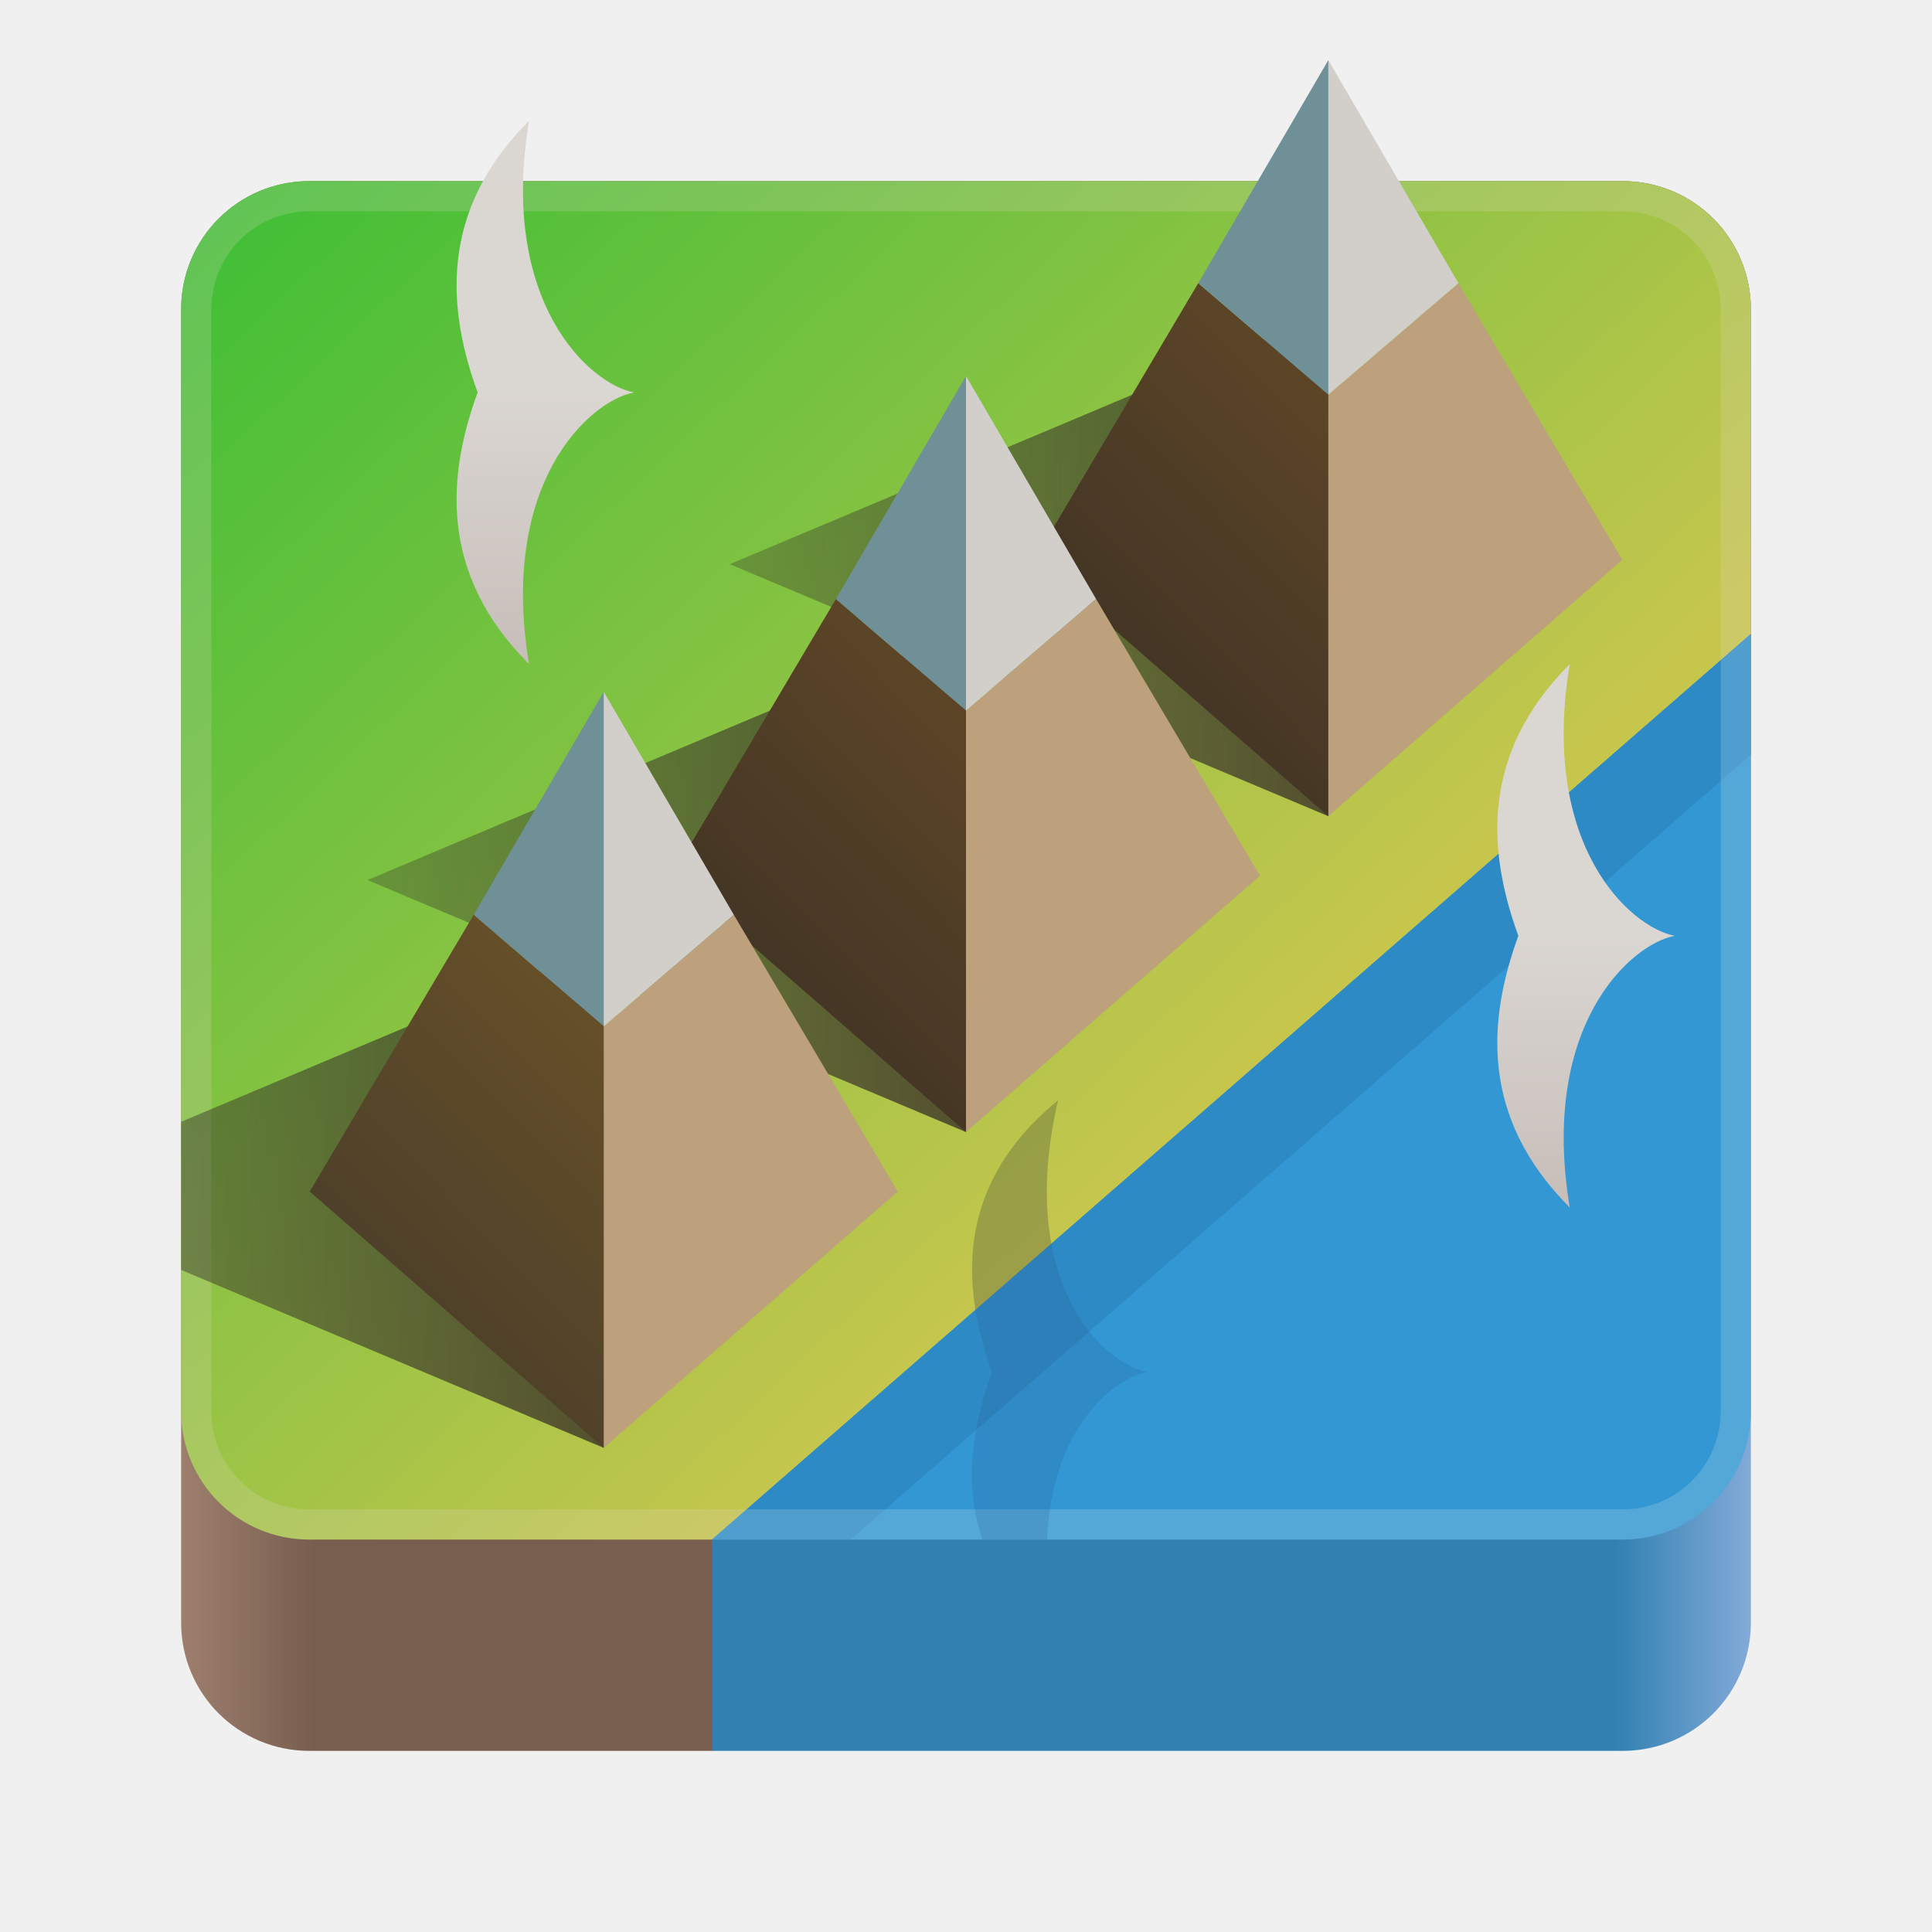
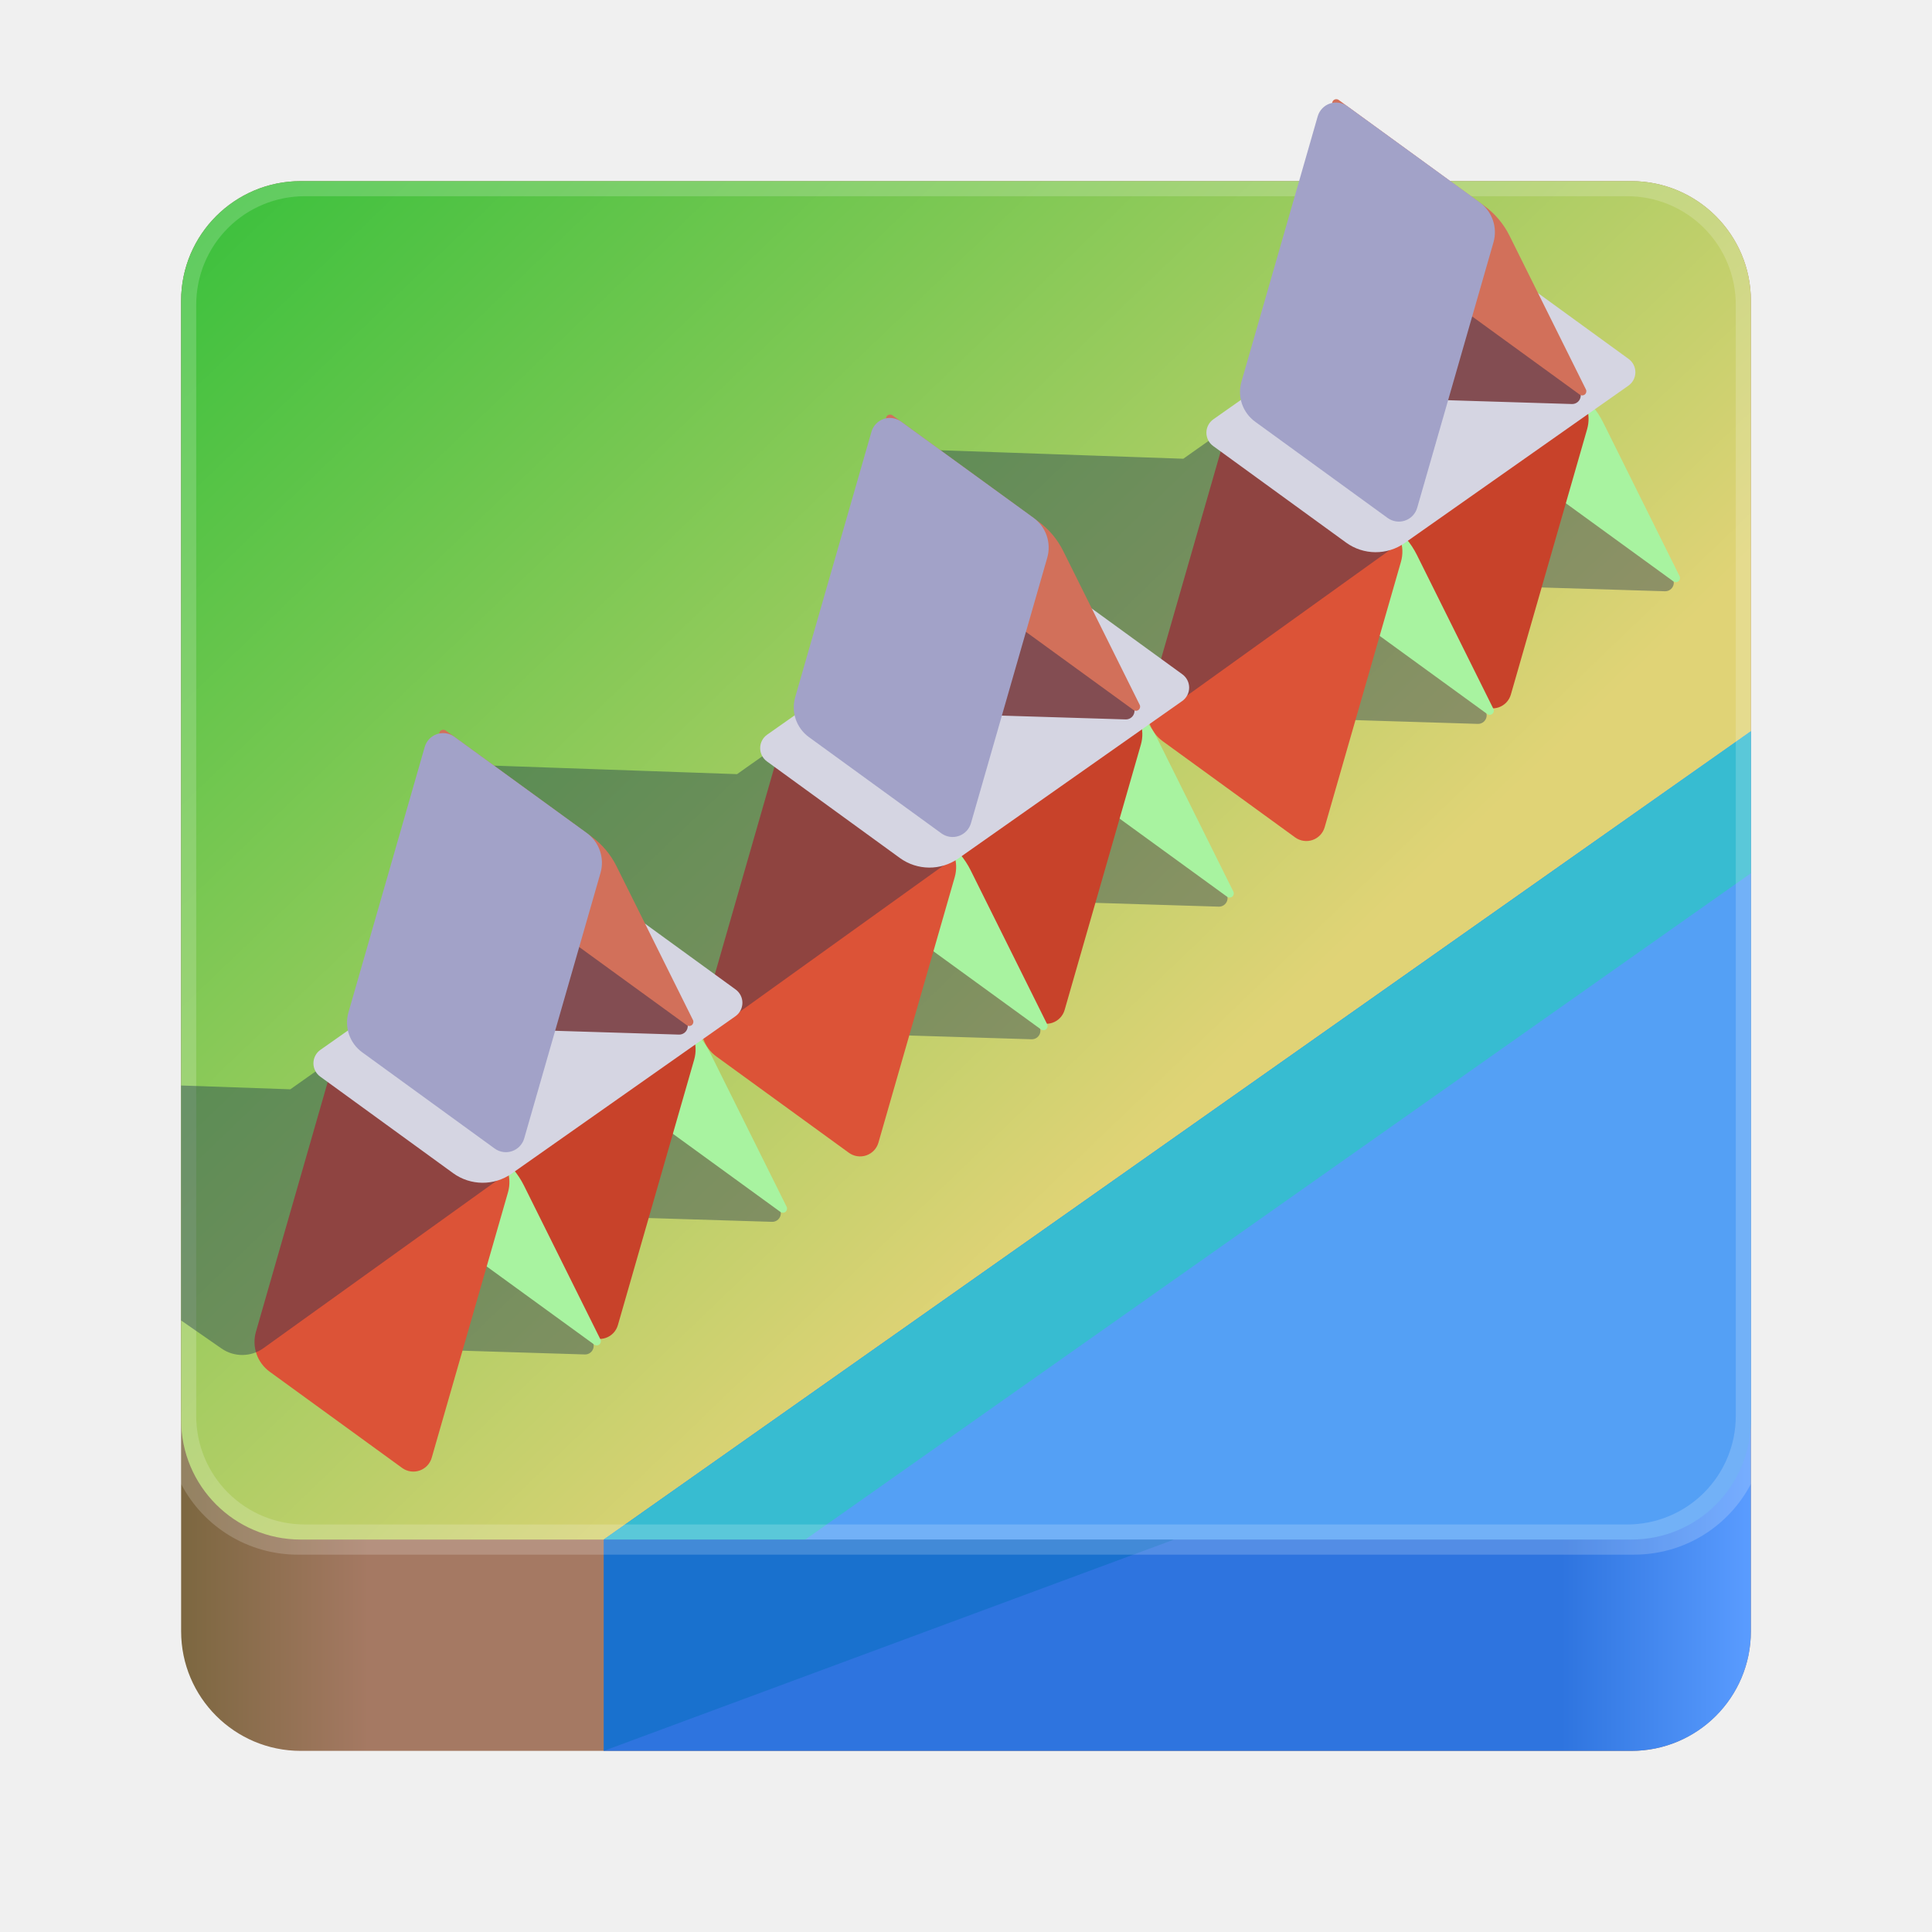
<svg xmlns="http://www.w3.org/2000/svg" xmlns:xlink="http://www.w3.org/1999/xlink" xml:space="preserve" viewBox="0 0 256 256">
  <defs>
-     <linearGradient id="a">
-       <stop style="stop-color:#9e7f6e;stop-opacity:1" offset="0" />
-       <stop style="stop-color:#785e4f;stop-opacity:1" offset=".085" />
+     <linearGradient id="c">
+       <stop style="stop-color:#7c6740;stop-opacity:1" offset="0" />
+       <stop style="stop-color:#a57963;stop-opacity:1" offset="1" />
    </linearGradient>
    <linearGradient id="b">
-       <stop style="stop-color:#3081b2;stop-opacity:1" offset=".885" />
-       <stop style="stop-color:#83aad8;stop-opacity:1" offset="1" />
+       <stop style="stop-color:#2e74df;stop-opacity:1" offset="0" />
+       <stop style="stop-color:#5a9cff;stop-opacity:1" offset="1" />
    </linearGradient>
-     <linearGradient id="e">
-       <stop style="stop-color:#4e4029;stop-opacity:1" offset="0" />
-       <stop style="stop-color:#654f29;stop-opacity:1" offset="1" />
+     <linearGradient id="a">
+       <stop style="stop-color:#3ec13e;stop-opacity:1" offset="0" />
+       <stop style="stop-color:#e0d376;stop-opacity:1" offset="1" />
    </linearGradient>
-     <linearGradient id="f">
-       <stop style="stop-color:#40bf36;stop-opacity:1" offset="0" />
-       <stop style="stop-color:#c6c64d;stop-opacity:1" offset="1" />
-     </linearGradient>
-     <linearGradient id="c">
-       <stop style="stop-color:#36302a;stop-opacity:.31" offset="0" />
-       <stop style="stop-color:#383028;stop-opacity:.784" offset="1" />
-     </linearGradient>
-     <linearGradient id="d">
-       <stop style="stop-color:#433525;stop-opacity:1" offset="0" />
-       <stop style="stop-color:#5c4527;stop-opacity:1" offset="1" />
-     </linearGradient>
-     <linearGradient id="g">
-       <stop style="stop-color:#dad6d2;stop-opacity:1" offset="0" />
-       <stop style="stop-color:#c5bbb6;stop-opacity:1" offset="1" />
-     </linearGradient>
-     <linearGradient xlink:href="#a" id="h" gradientUnits="userSpaceOnUse" gradientTransform="translate(532)" x1="467" y1="128" x2="675" y2="128" />
-     <linearGradient xlink:href="#b" id="j" gradientUnits="userSpaceOnUse" gradientTransform="translate(532)" x1="519" y1="150" x2="675" y2="150" />
-     <linearGradient xlink:href="#c" id="o" gradientUnits="userSpaceOnUse" gradientTransform="translate(308.51 -17.658) scale(1.3914)" x1="514" y1="96.5" x2="571" y2="96.5" />
-     <linearGradient xlink:href="#d" id="p" gradientUnits="userSpaceOnUse" gradientTransform="translate(308.51 -17.658) scale(1.3914)" x1="543" y1="96.5" x2="564.853" y2="75.088" />
-     <linearGradient xlink:href="#c" id="q" gradientUnits="userSpaceOnUse" gradientTransform="translate(260.51 24.188) scale(1.3914)" x1="514" y1="96.5" x2="571" y2="96.5" />
-     <linearGradient xlink:href="#e" id="r" gradientUnits="userSpaceOnUse" gradientTransform="translate(260.51 24.188) scale(1.3914)" x1="543" y1="96.5" x2="564.853" y2="75.088" />
-     <linearGradient xlink:href="#c" id="m" gradientUnits="userSpaceOnUse" gradientTransform="translate(356.52 -59.512) scale(1.3914)" x1="514" y1="96.5" x2="571" y2="96.5" />
-     <linearGradient xlink:href="#d" id="n" gradientUnits="userSpaceOnUse" gradientTransform="translate(356.52 -59.512) scale(1.3914)" x1="543" y1="96.5" x2="564.853" y2="75.088" />
-     <linearGradient xlink:href="#f" id="i" x1="1004.558" y1="28.406" x2="1124.822" y2="155.643" gradientUnits="userSpaceOnUse" />
-     <linearGradient xlink:href="#g" id="k" x1="1221.033" y1="120" x2="1221.033" y2="160" gradientUnits="userSpaceOnUse" spreadMethod="pad" />
-     <linearGradient xlink:href="#g" id="l" gradientUnits="userSpaceOnUse" x1="1221.033" y1="120" x2="1221.033" y2="160" spreadMethod="pad" />
+     <linearGradient xlink:href="#a" id="e" x1="1959.631" y1="28.631" x2="2080.109" y2="154.182" gradientUnits="userSpaceOnUse" />
+     <linearGradient xlink:href="#b" id="f" x1="2137.912" y1="219.565" x2="2163" y2="219.565" gradientUnits="userSpaceOnUse" />
+     <linearGradient xlink:href="#c" id="d" x1="1955" y1="216.152" x2="1979.886" y2="216.152" gradientUnits="userSpaceOnUse" />
  </defs>
-   <g style="display:inline;fill:none;stroke:#dee4da;stroke-width:.5;stroke-dasharray:none;stroke-opacity:1" stroke="none">
-     <path style="display:inline;fill:url(#h);fill-opacity:1;stroke:none;stroke-width:.5;stroke-linecap:square;stroke-dasharray:none;stroke-opacity:1;paint-order:markers stroke fill" d="M1069.353 232H1016c-9.418 0-17-7.582-17-17V41c0-9.418 7.582-17 17-17h174c9.418 0 17 7.582 17 17v43z" transform="translate(-975)" />
-     <path style="fill:url(#i);fill-opacity:1;stroke:none;stroke-width:.5;stroke-linecap:square;stroke-dasharray:none;stroke-opacity:1;paint-order:markers stroke fill" d="M1069.353 204H1016c-9.418 0-17-7.582-17-17V41c0-9.418 7.582-17 17-17h174c9.418 0 17 7.582 17 17v43l-62.738 67.457z" transform="translate(-975)" />
-     <path style="display:inline;fill:url(#j);fill-opacity:1;stroke:none;stroke-width:.5;stroke-linecap:square;stroke-dasharray:none;stroke-opacity:1;paint-order:markers stroke fill" d="M1207 84v131c0 9.418-7.582 17-17 17h-120.647v-28z" transform="translate(-975)" />
-     <path style="fill:#3297d3;fill-opacity:1;stroke:none;stroke-width:.5;stroke-linecap:square;stroke-dasharray:none;stroke-opacity:1;paint-order:markers stroke fill" d="M1207 84v103c0 9.418-7.582 17-17 17h-120.647z" transform="translate(-975)" />
-     <path style="fill:#2e8ac4;fill-opacity:1;stroke:none;stroke-width:.5;stroke-linecap:square;stroke-dasharray:none;stroke-opacity:1;paint-order:markers stroke fill" d="M1087.706 204 1207 100V84l-137.647 120z" transform="translate(-975)" />
-     <path style="fill:#b8deea;fill-opacity:.25;stroke:none;stroke-width:.5;stroke-linecap:square;stroke-dasharray:none;stroke-opacity:1;paint-order:markers stroke fill" d="m1207 84-4 3.487V187c0 7.202-5.798 13-13 13h-116.06l-4.587 4H1190c9.418 0 17-7.582 17-17z" transform="translate(-975)" />
-     <path style="fill:url(#k);stroke:none;stroke-width:2;stroke-linecap:square;paint-order:markers stroke fill" d="M1224.563 84c-12 12-10.813 24.995-6.813 36h20.714c-5.941-1.147-17.901-12-13.901-36zm0 72c-12-12-10.813-24.995-6.813-36h20.714c-5.941 1.147-17.901 12-13.901 36z" transform="translate(-1016.563 4)" />
-     <path style="fill:#5f6740;fill-opacity:.409;stroke:none;stroke-width:2;stroke-linecap:square;paint-order:markers stroke fill" d="M1114.31 164.807c-.937-5.076-.884-11.37.89-19.014-10.61 8.674-12.432 18.65-10.944 27.78z" transform="translate(-975)" />
-     <path style="fill:url(#l);stroke:none;stroke-width:2;stroke-linecap:square;paint-order:markers stroke fill" d="M1224.563 84c-12 12-10.813 24.995-6.813 36h20.714c-5.941-1.147-17.901-12-13.901-36zm0 72c-12-12-10.813-24.995-6.813-36h20.714c-5.941 1.147-17.901 12-13.901 36z" transform="translate(-1154.464 -68)" />
-     <path style="fill:#e6dacf;fill-opacity:.2;stroke:none;stroke-width:.5;stroke-linecap:square;stroke-dasharray:none;stroke-opacity:1;paint-order:markers stroke fill" d="M1016 24c-9.418 0-17 7.582-17 17v146c0 9.418 7.582 17 17 17h53.353l4.588-4H1016c-7.202 0-13-5.798-13-13V41c0-7.202 5.798-13 13-13h174c7.202 0 13 5.798 13 13v46.487l4-3.486V41c0-9.418-7.582-17-17-17z" transform="translate(-975)" />
-     <path style="fill:#2b588f;fill-opacity:.201;stroke:none;stroke-width:2;stroke-linecap:square;paint-order:markers stroke fill" d="m1114.31 164.807-10.054 8.765c.463 2.844 1.237 5.608 2.18 8.221-2.45 6.788-3.83 14.57-1.268 22.207h8.572c.572-14.517 8.636-21.308 13.26-22.207-4.03-.784-10.668-6.043-12.69-16.986z" transform="translate(-975)" />
-     <path style="display:inline;fill:url(#m);fill-opacity:1;stroke:none;stroke-width:.5;stroke-linecap:square;stroke-dasharray:none;stroke-opacity:1;paint-order:markers stroke fill" d="m1151.01 41.364-79.31 33.393 79.31 33.394V74.757Z" transform="translate(-975)" />
-     <path style="fill:#bca17c;fill-opacity:1;stroke:none;stroke-width:.5;stroke-linecap:square;stroke-dasharray:none;stroke-opacity:1;paint-order:markers stroke fill" d="M1151.01 52.297 1147 76l4.01 32.151 38.959-33.964-21.722-36.666z" transform="translate(-975)" />
-     <path style="fill:url(#n);fill-opacity:1;stroke:none;stroke-width:.5;stroke-linecap:square;stroke-dasharray:none;stroke-opacity:1;paint-order:markers stroke fill" d="M1151.01 52.297v55.854l-38.96-33.964 21.721-36.666z" transform="translate(-975)" />
-     <path style="fill:#d2ceca;fill-opacity:1;stroke:none;stroke-width:.5;stroke-linecap:square;stroke-dasharray:none;stroke-opacity:1;paint-order:markers stroke fill" d="M1168.247 37.52 1151.01 7.97 1147 32l4.01 20.297z" transform="translate(-975)" />
-     <path style="fill:#709098;fill-opacity:1;stroke:none;stroke-width:.5;stroke-linecap:square;stroke-dasharray:none;stroke-opacity:1;paint-order:markers stroke fill" d="m1133.771 37.52 17.238-29.55v44.327z" transform="translate(-975)" />
-     <path style="display:inline;fill:url(#o);fill-opacity:1;stroke:none;stroke-width:.5;stroke-linecap:square;stroke-dasharray:none;stroke-opacity:1;paint-order:markers stroke fill" d="m1103 83.218-79.31 33.394 79.31 33.393v-33.393z" transform="translate(-975)" />
-     <path style="fill:#bca17c;fill-opacity:1;stroke:none;stroke-width:.5;stroke-linecap:square;stroke-dasharray:none;stroke-opacity:1;paint-order:markers stroke fill" d="m1103 94.15-4 25.85 4 30.005 38.96-33.964-21.722-36.666z" transform="translate(-975)" />
-     <path style="fill:url(#p);fill-opacity:1;stroke:none;stroke-width:.5;stroke-linecap:square;stroke-dasharray:none;stroke-opacity:1;paint-order:markers stroke fill" d="M1103 94.15v55.855l-38.96-33.964 21.722-36.666Z" transform="translate(-975)" />
-     <path style="fill:#d2ceca;fill-opacity:1;stroke:none;stroke-width:.5;stroke-linecap:square;stroke-dasharray:none;stroke-opacity:1;paint-order:markers stroke fill" d="M1120.238 79.375 1103 49.825 1099 72l4 22.15z" transform="translate(-975)" />
-     <path style="fill:#709098;fill-opacity:1;stroke:none;stroke-width:.5;stroke-linecap:square;stroke-dasharray:none;stroke-opacity:1;paint-order:markers stroke fill" d="M1085.762 79.375 1103 49.825V94.15z" transform="translate(-975)" />
-     <path style="display:inline;fill:url(#q);fill-opacity:1;stroke:none;stroke-width:.5;stroke-linecap:square;stroke-dasharray:none;stroke-opacity:1;paint-order:markers stroke fill" d="m1055 125.064-56 23.58v19.629l56 23.579v-33.394z" transform="translate(-975)" />
-     <path style="fill:#bca17c;fill-opacity:1;stroke:none;stroke-width:.5;stroke-linecap:square;stroke-dasharray:none;stroke-opacity:1;paint-order:markers stroke fill" d="M1055 135.997 1051 164l4 27.852 38.96-33.965-21.722-36.666z" transform="translate(-975)" />
-     <path style="fill:#d2ceca;fill-opacity:1;stroke:none;stroke-width:.5;stroke-linecap:square;stroke-dasharray:none;stroke-opacity:1;paint-order:markers stroke fill" d="M1072.238 121.221 1055 91.671 1051 112l4 23.997z" transform="translate(-975)" />
-     <path style="fill:#709098;fill-opacity:1;stroke:none;stroke-width:.5;stroke-linecap:square;stroke-dasharray:none;stroke-opacity:1;paint-order:markers stroke fill" d="M1037.762 121.221 1055 91.671v44.326z" transform="translate(-975)" />
-     <path style="fill:url(#r);fill-opacity:1;stroke:none;stroke-width:.5;stroke-linecap:square;stroke-dasharray:none;stroke-opacity:1;paint-order:markers stroke fill" d="M1055 135.997v55.855l-38.96-33.965 21.722-36.666z" transform="translate(-975)" />
+   <g style="display:inline;fill:none;stroke:#dee4da;stroke-width:.5;stroke-dasharray:none;stroke-opacity:1" transform="translate(-1931)">
+     <rect ry="15.848" rx="15.848" y="24" x="1955" height="208" width="208" style="display:inline;opacity:1;fill:url(#d);fill-opacity:1;stroke:none;stroke-width:.99;stroke-linecap:butt;stroke-linejoin:miter;stroke-miterlimit:4;stroke-dasharray:none;stroke-dashoffset:0;stroke-opacity:1;marker:none;marker-start:none;marker-mid:none;marker-end:none;paint-order:normal;enable-background:new" />
+     <rect ry="15.848" rx="15.848" y="24" x="1955" height="180" width="208" style="display:inline;opacity:1;fill:url(#e);fill-opacity:1;stroke:none;stroke-width:.99;stroke-linecap:butt;stroke-linejoin:miter;stroke-miterlimit:4;stroke-dasharray:none;stroke-dashoffset:0;stroke-opacity:1;marker:none;marker-start:none;marker-mid:none;marker-end:none;paint-order:normal;enable-background:new" />
+     <path style="display:inline;opacity:1;fill:url(#f);fill-opacity:1;stroke:none;stroke-width:.99;stroke-linecap:butt;stroke-linejoin:miter;stroke-miterlimit:4;stroke-dasharray:none;stroke-dashoffset:0;stroke-opacity:1;marker:none;marker-start:none;marker-mid:none;marker-end:none;paint-order:normal;enable-background:new" d="M2163 96.895 2011 204v28h136.152c8.78 0 15.848-7.068 15.848-15.848z" />
+     <path style="display:inline;opacity:1;fill:#54a0f5;fill-opacity:1;stroke:none;stroke-width:.99;stroke-linecap:butt;stroke-linejoin:miter;stroke-miterlimit:4;stroke-dasharray:none;stroke-dashoffset:0;stroke-opacity:1;marker:none;marker-start:none;marker-mid:none;marker-end:none;paint-order:normal;enable-background:new" d="M2163 96.895 2011 204h136.152c8.78 0 15.848-7.068 15.848-15.848z" />
+     <path style="opacity:1;fill:#00f090;fill-opacity:.345;stroke:none;paint-order:markers stroke fill" d="M2011 204h26.706L2163 115.711V96.895Z" stroke="none" />
+     <path style="opacity:1;fill:#006eb8;fill-opacity:.456;stroke:none;paint-order:markers stroke fill" d="M2011 204v28l75.556-28z" stroke="none" />
+     <path style="opacity:1;fill:#fff;fill-opacity:.176;stroke:none;paint-order:markers stroke fill" d="M1970.848 24A15.813 15.813 0 0 0 1955 39.848v156.79a17.447 17.447 0 0 0 15.494 9.362h177.012c6.75 0 12.574-3.79 15.494-9.361V39.848c0-8.78-7.068-15.848-15.848-15.848Zm.558 2h175.188A14.374 14.374 0 0 1 2161 40.406v147.188A14.374 14.374 0 0 1 2146.594 202h-175.188A14.374 14.374 0 0 1 1957 187.594V40.406A14.374 14.374 0 0 1 1971.406 26Z" stroke="none" />
+     <g stroke="none">
+       <path style="opacity:1;fill:#162d50;fill-opacity:.389;stroke:none;paint-order:markers stroke fill" d="m2044.213 134.667 22.798.702a1.136 1.136 108.736 0 0 .697-2.057l-15.993-11.496z" transform="translate(59.81 -39.45)" />
+       <path style="opacity:1;fill:#162d50;fill-opacity:.389;stroke:none;paint-order:markers stroke fill" d="m2044.213 134.667 22.798.702a1.136 1.136 108.736 0 0 .697-2.057l-15.993-11.496z" transform="translate(84.606 -57.024)" />
+       <path style="opacity:1;fill:#a8f3a0;fill-opacity:1;stroke:none;paint-order:markers stroke fill" d="m2049.224 53.155 19.31 14.047a10.778 10.778 49.8 0 1 3.31 3.918l10.135 20.387a.55.55 139.784 0 1-.817.69l-19.283-14.01a10.767 10.767 49.78 0 1-3.312-3.917l-10.158-20.426a.55.55 139.796 0 1 .815-.689z" transform="translate(71.574 -15.16)" />
+       <path style="opacity:1;fill:#c8422a;fill-opacity:1;stroke:none;paint-order:markers stroke fill" d="m2036.332 90.497 10.108-35.174a2.529 2.529 161.017 0 1 3.916-1.347l17.554 12.754a4.875 4.875 71.017 0 1 1.82 5.29l-10.108 35.174a2.529 2.529 161.017 0 1-3.916 1.348l-17.554-12.754a4.875 4.875 71.017 0 1-1.82-5.291z" transform="translate(71.574 -15.16)" />
+       <path style="opacity:1;fill:#a8f3a0;fill-opacity:1;stroke:none;paint-order:markers stroke fill" d="m2049.224 53.155 19.31 14.047a10.778 10.778 49.8 0 1 3.31 3.918l10.135 20.387a.55.55 139.784 0 1-.817.69l-19.283-14.01a10.767 10.767 49.78 0 1-3.312-3.917l-10.158-20.426a.55.55 139.796 0 1 .815-.689z" transform="translate(46.904 2.417)" />
+       <path style="opacity:1;fill:#dc5337;fill-opacity:1;stroke:none;paint-order:markers stroke fill" d="m2036.332 90.497 10.108-35.174a2.529 2.529 161.017 0 1 3.916-1.347l17.554 12.754a4.875 4.875 71.017 0 1 1.82 5.29l-10.108 35.174a2.529 2.529 161.017 0 1-3.916 1.348l-17.554-12.754a4.875 4.875 71.017 0 1-1.82-5.291z" transform="translate(46.904 2.417)" />
+       <path style="opacity:1;fill:#162d50;fill-opacity:.389;stroke:none;paint-order:markers stroke fill" d="m2056.263 112.504-31.162 22.374a4.816 4.816 179.545 0 1-5.556.044l-16.938-11.76a2.53 2.53 88.816 0 1-.085-4.094l1.928-1.46-16.097-15.818a1.509 1.509 113.25 0 1 1.11-2.584l39.204 1.371 3.843-2.718z" transform="translate(59.128 -39.791)" />
+       <path style="opacity:1;fill:#d5d5e2;fill-opacity:1;stroke:none;paint-order:markers stroke fill" d="m2032.59 99.009 17.609 12.794a6.673 6.673.441 0 0 7.76.06l29.65-20.852a2.178 2.178 90.441 0 0 .026-3.544l-17.61-12.794a6.673 6.673.441 0 0-7.76-.06l-29.649 20.852a2.178 2.178 90.441 0 0-.027 3.544z" transform="translate(59.163 -39.908)" />
+       <path style="opacity:1;fill:#500;fill-opacity:.637;stroke:none;paint-order:markers stroke fill" d="m2044.213 134.667 22.798.702a1.136 1.136 108.736 0 0 .697-2.057l-15.993-11.496z" transform="translate(72.275 -81.833)" />
+       <path style="opacity:1;fill:#d2705a;fill-opacity:1;stroke:none;paint-order:markers stroke fill" d="m2049.224 53.155 19.31 14.047a10.778 10.778 49.8 0 1 3.31 3.918l10.135 20.387a.55.55 139.784 0 1-.817.69l-19.283-14.01a10.767 10.767 49.78 0 1-3.312-3.917l-10.158-20.426a.55.55 139.796 0 1 .815-.689z" transform="translate(59.163 -39.908)" />
+       <path style="opacity:1;fill:#a2a2c8;fill-opacity:1;stroke:none;paint-order:markers stroke fill" d="m2036.332 90.497 10.108-35.174a2.529 2.529 161.017 0 1 3.916-1.347l17.554 12.754a4.875 4.875 71.017 0 1 1.82 5.29l-10.108 35.174a2.529 2.529 161.017 0 1-3.916 1.348l-17.554-12.754a4.875 4.875 71.017 0 1-1.82-5.291z" transform="translate(59.163 -39.908)" />
+     </g>
+     <g stroke="none">
+       <path style="opacity:1;fill:#162d50;fill-opacity:.385;stroke:none;paint-order:markers stroke fill" d="m2044.213 134.667 22.798.702a1.136 1.136 108.736 0 0 .697-2.057l-15.993-11.496z" transform="translate(.681 2.34)" />
+       <path style="opacity:1;fill:#162d50;fill-opacity:.385;stroke:none;paint-order:markers stroke fill" d="m2044.213 134.667 22.798.702a1.136 1.136 108.736 0 0 .697-2.057l-15.993-11.496z" transform="translate(25.477 -15.233)" />
+       <path style="opacity:1;fill:#a8f3a0;fill-opacity:1;stroke:none;paint-order:markers stroke fill" d="m2049.224 53.155 19.31 14.047a10.778 10.778 49.8 0 1 3.31 3.918l10.135 20.387a.55.55 139.784 0 1-.817.69l-19.283-14.01a10.767 10.767 49.78 0 1-3.312-3.917l-10.158-20.426a.55.55 139.796 0 1 .815-.689z" transform="translate(12.446 26.631)" />
+       <path style="opacity:1;fill:#c8422a;fill-opacity:1;stroke:none;paint-order:markers stroke fill" d="m2036.332 90.497 10.108-35.174a2.529 2.529 161.017 0 1 3.916-1.347l17.554 12.754a4.875 4.875 71.017 0 1 1.82 5.29l-10.108 35.174a2.529 2.529 161.017 0 1-3.916 1.348l-17.554-12.754a4.875 4.875 71.017 0 1-1.82-5.291z" transform="translate(12.446 26.631)" />
+       <path style="opacity:1;fill:#a8f3a0;fill-opacity:1;stroke:none;paint-order:markers stroke fill" d="m2049.224 53.155 19.31 14.047a10.778 10.778 49.8 0 1 3.31 3.918l10.135 20.387a.55.55 139.784 0 1-.817.69l-19.283-14.01a10.767 10.767 49.78 0 1-3.312-3.917l-10.158-20.426a.55.55 139.796 0 1 .815-.689z" transform="translate(-12.224 44.208)" />
+       <path style="opacity:1;fill:#dc5337;fill-opacity:1;stroke:none;paint-order:markers stroke fill" d="m2036.332 90.497 10.108-35.174a2.529 2.529 161.017 0 1 3.916-1.347l17.554 12.754a4.875 4.875 71.017 0 1 1.82 5.29l-10.108 35.174a2.529 2.529 161.017 0 1-3.916 1.348l-17.554-12.754a4.875 4.875 71.017 0 1-1.82-5.291z" transform="translate(-12.224 44.208)" />
+       <path style="opacity:1;fill:#162d50;fill-opacity:.385;stroke:none;paint-order:markers stroke fill" d="m2056.263 112.504-31.162 22.374a4.816 4.816 179.545 0 1-5.556.044l-16.938-11.76a2.53 2.53 88.816 0 1-.085-4.094l1.928-1.46-16.097-15.818a1.509 1.509 113.25 0 1 1.11-2.584l39.204 1.371 3.843-2.718z" transform="translate(0 2)" />
+       <path style="opacity:1;fill:#d5d5e2;fill-opacity:1;stroke:none;paint-order:markers stroke fill" d="m2032.59 99.009 17.609 12.794a6.673 6.673.441 0 0 7.76.06l29.65-20.852a2.178 2.178 90.441 0 0 .026-3.544l-17.61-12.794a6.673 6.673.441 0 0-7.76-.06l-29.649 20.852a2.178 2.178 90.441 0 0-.027 3.544z" transform="translate(.035 1.883)" />
+       <path style="opacity:1;fill:#500;fill-opacity:.637;stroke:none;paint-order:markers stroke fill" d="m2044.213 134.667 22.798.702a1.136 1.136 108.736 0 0 .697-2.057l-15.993-11.496z" transform="translate(13.147 -40.042)" />
+       <path style="opacity:1;fill:#d2705a;fill-opacity:1;stroke:none;paint-order:markers stroke fill" d="m2049.224 53.155 19.31 14.047a10.778 10.778 49.8 0 1 3.31 3.918l10.135 20.387a.55.55 139.784 0 1-.817.69l-19.283-14.01a10.767 10.767 49.78 0 1-3.312-3.917l-10.158-20.426a.55.55 139.796 0 1 .815-.689z" transform="translate(.035 1.883)" />
+       <path style="opacity:1;fill:#a2a2c8;fill-opacity:1;stroke:none;paint-order:markers stroke fill" d="m2036.332 90.497 10.108-35.174a2.529 2.529 161.017 0 1 3.916-1.347l17.554 12.754a4.875 4.875 71.017 0 1 1.82 5.29l-10.108 35.174a2.529 2.529 161.017 0 1-3.916 1.348l-17.554-12.754a4.875 4.875 71.017 0 1-1.82-5.291z" transform="translate(.035 1.883)" />
+     </g>
+     <g stroke="none">
+       <path style="fill:#162d50;fill-opacity:.388;stroke:none;paint-order:markers stroke fill" d="m2044.213 134.667 22.798.702a1.136 1.136 108.736 0 0 .697-2.057l-15.993-11.496z" transform="translate(-58.513 44.103)" />
+       <path style="fill:#162d50;fill-opacity:.388;stroke:none;paint-order:markers stroke fill" d="m2044.213 134.667 22.798.702a1.136 1.136 108.736 0 0 .697-2.057l-15.993-11.496z" transform="translate(-33.717 26.53)" />
+       <path style="fill:#a8f3a0;fill-opacity:1;stroke:none;paint-order:markers stroke fill" d="m2049.224 53.155 19.31 14.047a10.778 10.778 49.8 0 1 3.31 3.918l10.135 20.387a.55.55 139.784 0 1-.817.69l-19.283-14.01a10.767 10.767 49.78 0 1-3.312-3.917l-10.158-20.426a.55.55 139.796 0 1 .815-.689z" transform="translate(-46.749 68.393)" />
+       <path style="fill:#c8422a;fill-opacity:1;stroke:none;paint-order:markers stroke fill" d="m2036.332 90.497 10.108-35.174a2.529 2.529 161.017 0 1 3.916-1.347l17.554 12.754a4.875 4.875 71.017 0 1 1.82 5.29l-10.108 35.174a2.529 2.529 161.017 0 1-3.916 1.348l-17.554-12.754a4.875 4.875 71.017 0 1-1.82-5.291z" transform="translate(-46.749 68.393)" />
+       <path style="fill:#a8f3a0;fill-opacity:1;stroke:none;paint-order:markers stroke fill" d="m2049.224 53.155 19.31 14.047a10.778 10.778 49.8 0 1 3.31 3.918l10.135 20.387a.55.55 139.784 0 1-.817.69l-19.283-14.01a10.767 10.767 49.78 0 1-3.312-3.917l-10.158-20.426a.55.55 139.796 0 1 .815-.689z" transform="translate(-71.419 85.97)" />
+       <path style="fill:#dc5337;fill-opacity:1;stroke:none;paint-order:markers stroke fill" d="m2036.332 90.497 10.108-35.174a2.529 2.529 161.017 0 1 3.916-1.347l17.554 12.754a4.875 4.875 71.017 0 1 1.82 5.29l-10.108 35.174a2.529 2.529 161.017 0 1-3.916 1.348l-17.554-12.754a4.875 4.875 71.017 0 1-1.82-5.291z" transform="translate(-71.419 85.97)" />
+       <path style="fill:#162d50;fill-opacity:.388;stroke:none;paint-order:markers stroke fill" d="m2032.51 97.859-3.843 2.718-14.472-.505v31.134l5.351 3.715a4.816 4.816 0 0 0 5.555-.043l31.162-22.375z" transform="translate(-59.195 43.762)" />
+       <path style="fill:#d5d5e2;fill-opacity:1;stroke:none;paint-order:markers stroke fill" d="m2032.59 99.009 17.609 12.794a6.673 6.673.441 0 0 7.76.06l29.65-20.852a2.178 2.178 90.441 0 0 .026-3.544l-17.61-12.794a6.673 6.673.441 0 0-7.76-.06l-29.649 20.852a2.178 2.178 90.441 0 0-.027 3.544z" transform="translate(-59.16 43.646)" />
+       <path style="fill:#500;fill-opacity:.637;stroke:none;paint-order:markers stroke fill" d="m2044.213 134.667 22.798.702a1.136 1.136 108.736 0 0 .697-2.057l-15.993-11.496z" transform="translate(-46.047 1.72)" />
+       <path style="fill:#d2705a;fill-opacity:1;stroke:none;paint-order:markers stroke fill" d="m2049.224 53.155 19.31 14.047a10.778 10.778 49.8 0 1 3.31 3.918l10.135 20.387a.55.55 139.784 0 1-.817.69l-19.283-14.01a10.767 10.767 49.78 0 1-3.312-3.917l-10.158-20.426a.55.55 139.796 0 1 .815-.689z" transform="translate(-59.16 43.646)" />
+       <path style="fill:#a2a2c8;fill-opacity:1;stroke:none;paint-order:markers stroke fill" d="m2036.332 90.497 10.108-35.174a2.529 2.529 161.017 0 1 3.916-1.347l17.554 12.754a4.875 4.875 71.017 0 1 1.82 5.29l-10.108 35.174a2.529 2.529 161.017 0 1-3.916 1.348l-17.554-12.754a4.875 4.875 71.017 0 1-1.82-5.291z" transform="translate(-59.16 43.646)" />
+     </g>
  </g>
</svg>
